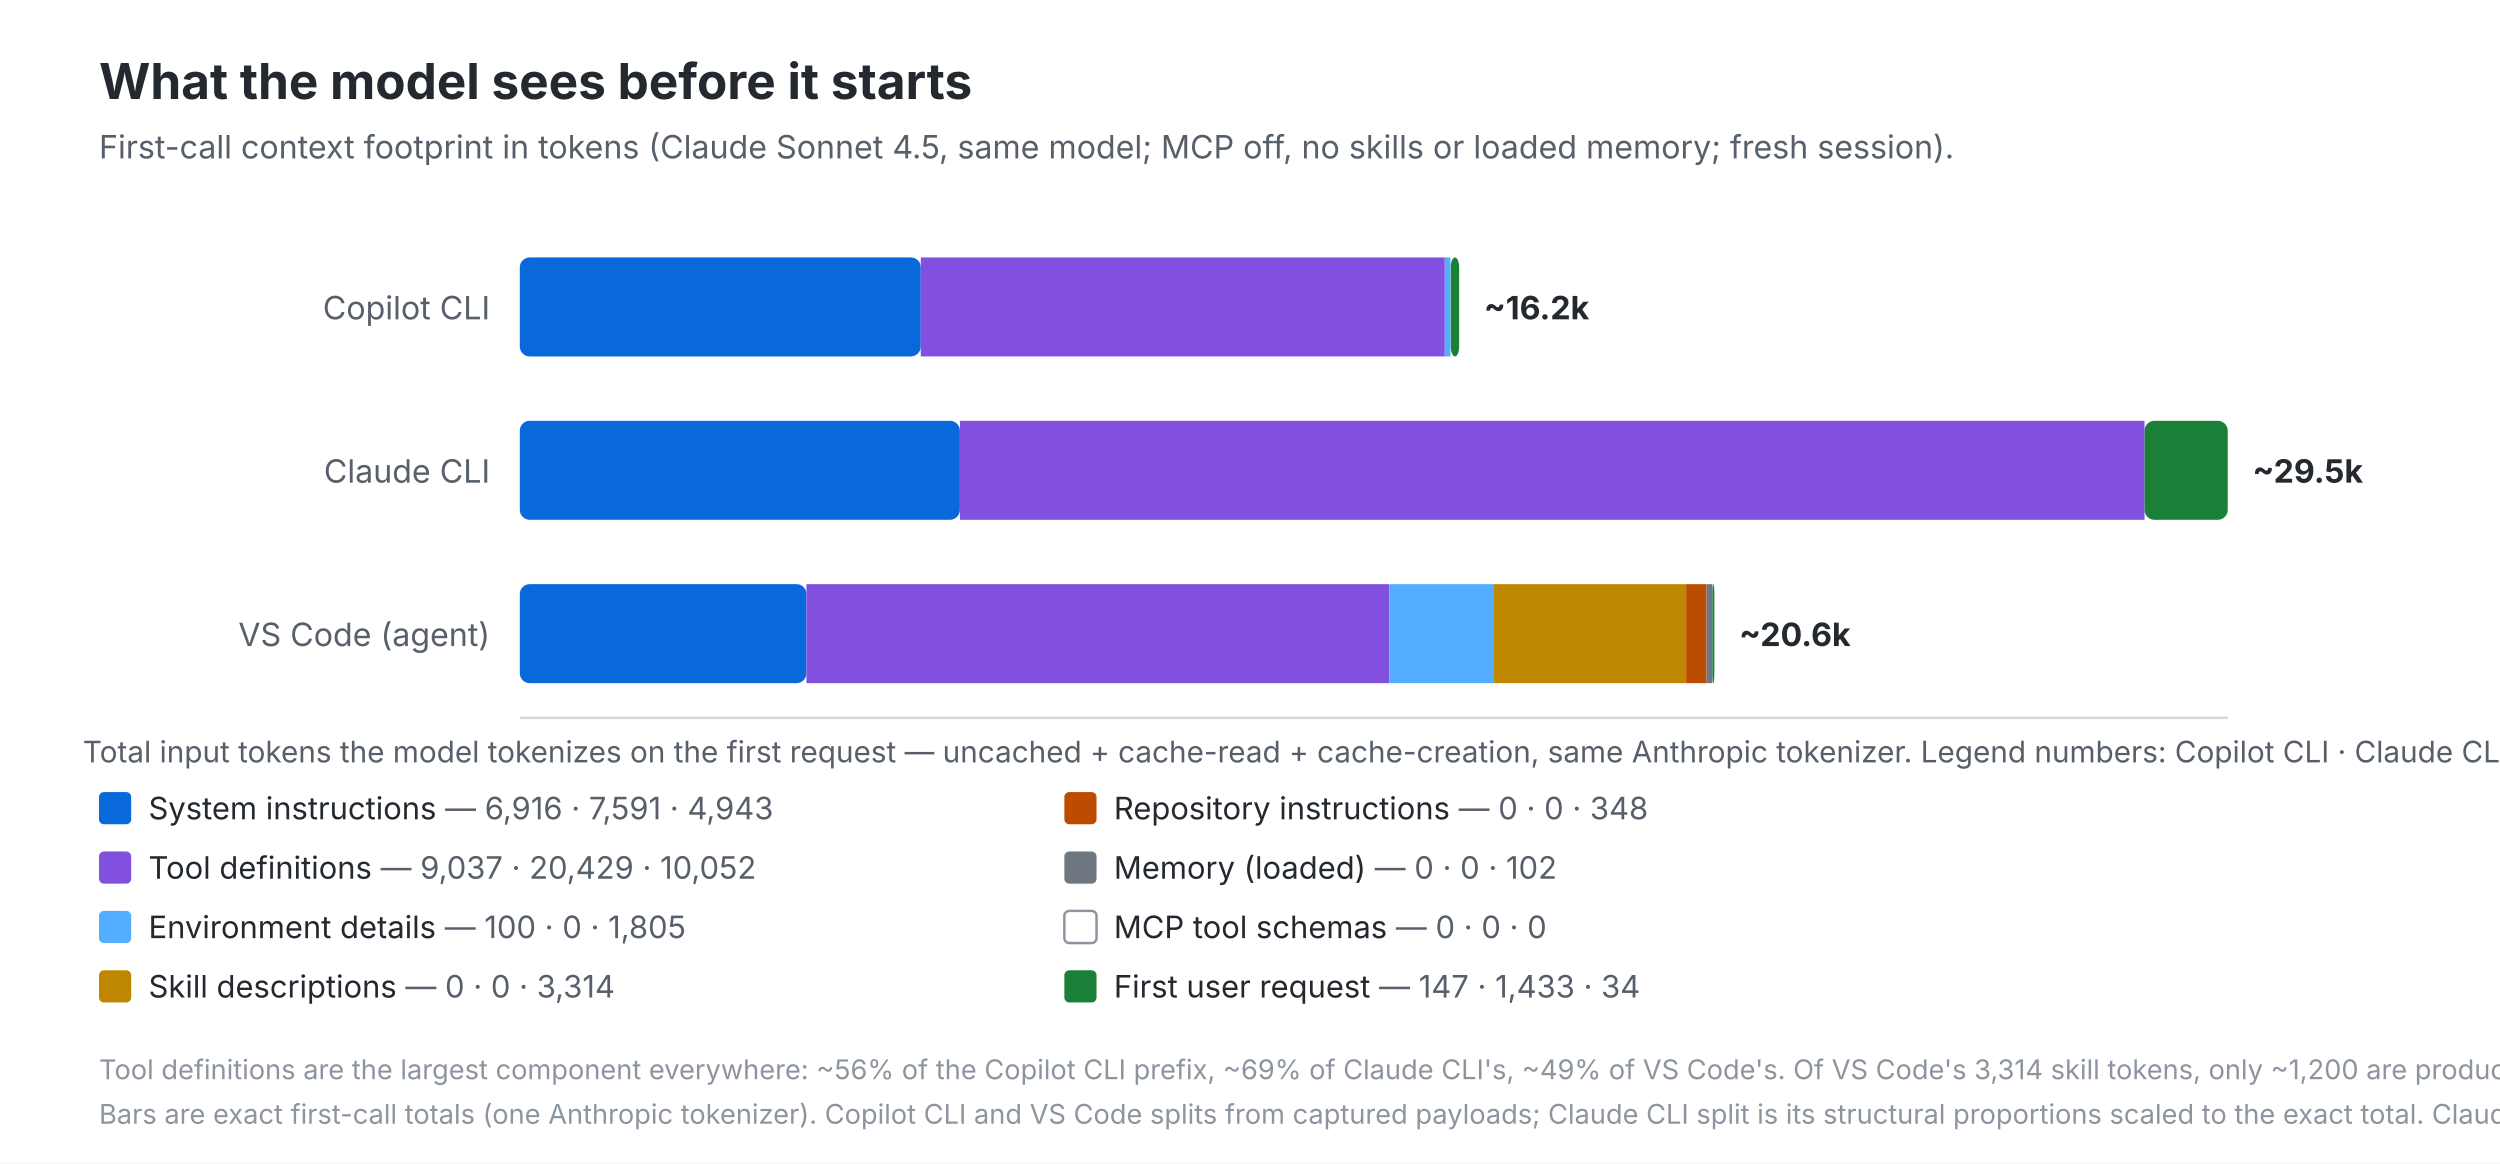
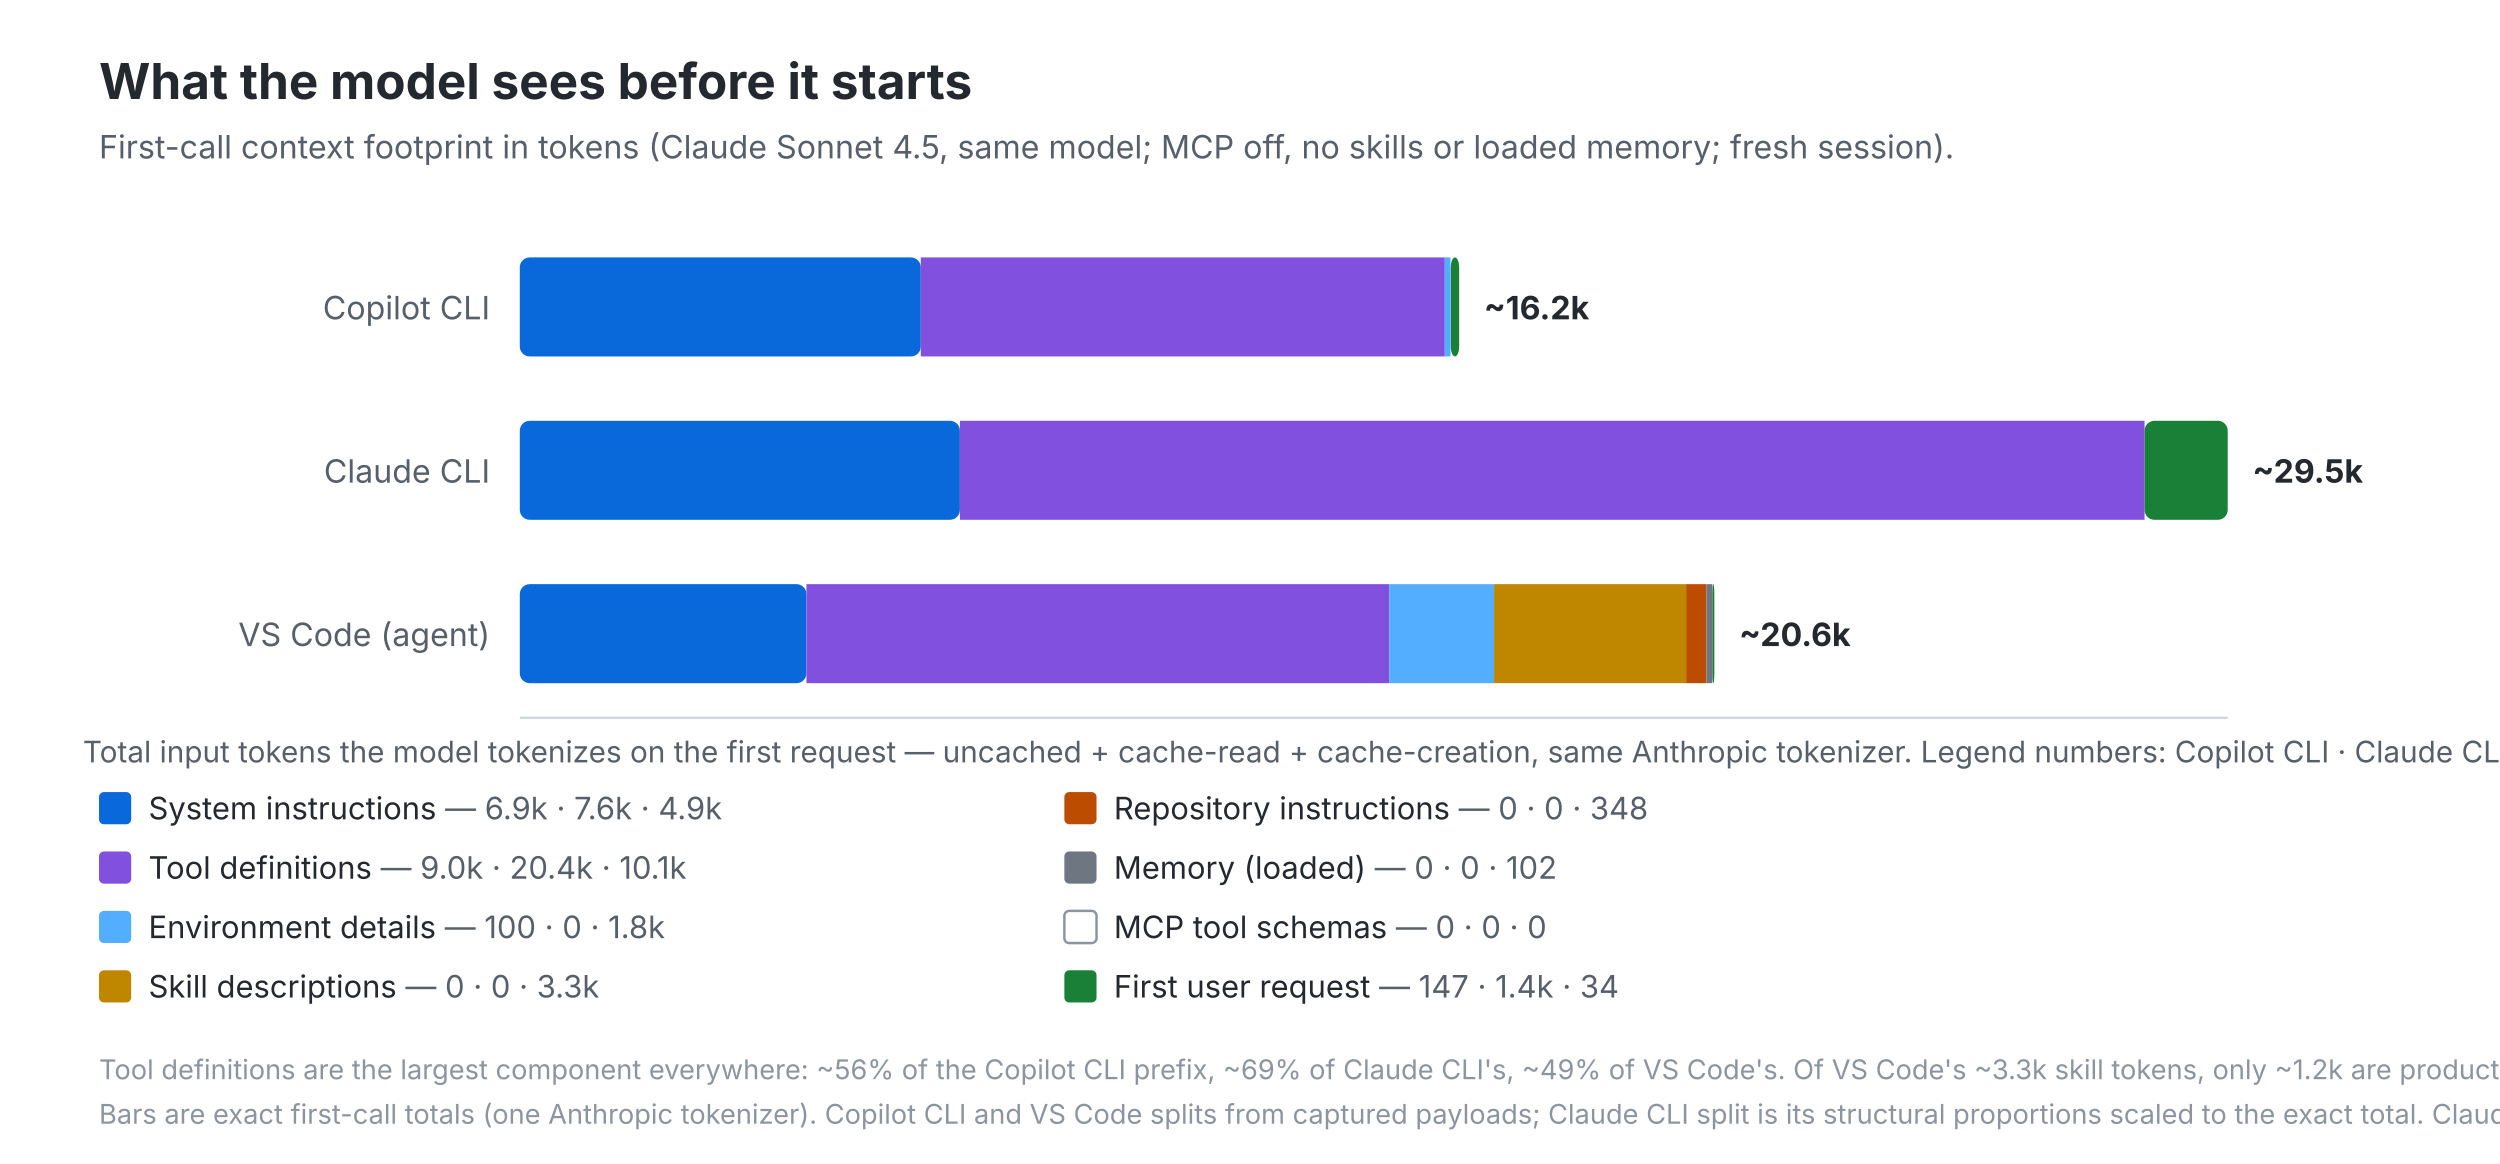
<svg xmlns="http://www.w3.org/2000/svg" viewBox="0 0 1010 470" width="100%" role="img" aria-labelledby="title desc" font-family="-apple-system, BlinkMacSystemFont, 'Segoe UI', sans-serif">
  <rect x="0" y="0" width="1010" height="470" fill="#ffffff" />
  <text x="40" y="40" font-size="20" font-weight="700" fill="#24292f">What the model sees before it starts</text>
  <text x="40" y="64" font-size="13" fill="#57606a">First-call context footprint in tokens (Claude Sonnet 4.5, same model; MCP off, no skills or loaded memory; fresh session).</text>
  <g font-size="13">
    <text x="198" y="129" text-anchor="end" fill="#57606a">Copilot CLI</text>
    <rect x="210.0" y="104" width="162.0" height="40" rx="4" fill="#0969da" />
    <rect x="372.0" y="104" width="211.7" height="40" rx="0" fill="#8250df" />
    <rect x="583.7" y="104" width="2.3" height="40" rx="0" fill="#54aeff" />
    <rect x="586.1" y="104" width="3.4" height="40" rx="4" fill="#1a7f37" />
    <text x="599.5" y="129" font-weight="700" fill="#24292f">~16.2k</text>
    <text x="198" y="195" text-anchor="end" fill="#57606a">Claude CLI</text>
    <rect x="210.0" y="170" width="177.8" height="40" rx="4" fill="#0969da" />
    <rect x="387.8" y="170" width="478.6" height="40" rx="0" fill="#8250df" />
    <rect x="866.4" y="170" width="33.6" height="40" rx="4" fill="#1a7f37" />
    <text x="910.0" y="195" font-weight="700" fill="#24292f">~29.5k</text>
    <text x="198" y="261" text-anchor="end" fill="#57606a">VS Code (agent)</text>
    <rect x="210.0" y="236" width="115.8" height="40" rx="4" fill="#0969da" />
    <rect x="325.8" y="236" width="235.5" height="40" rx="0" fill="#8250df" />
    <rect x="561.3" y="236" width="42.3" height="40" rx="0" fill="#54aeff" />
    <rect x="603.6" y="236" width="77.6" height="40" rx="0" fill="#bf8700" />
    <rect x="681.2" y="236" width="8.2" height="40" rx="0" fill="#bc4c00" />
    <rect x="689.4" y="236" width="2.4" height="40" rx="0" fill="#6e7781" />
    <rect x="691.8" y="236" width="0.8" height="40" rx="4" fill="#1a7f37" />
    <text x="702.6" y="261" font-weight="700" fill="#24292f">~20.6k</text>
  </g>
  <line x1="210" y1="290" x2="900" y2="290" stroke="#d0d7de" stroke-width="1" />
  <text x="555" y="308" font-size="12" fill="#57606a" text-anchor="middle">Total input tokens the model tokenizes on the first request — uncached + cache-read + cache-creation, same Anthropic tokenizer. Legend numbers: Copilot CLI · Claude CLI · VS Code.</text>
  <g fill="#24292f">
    <rect x="40" y="320" width="13" height="13" rx="2" fill="#0969da" />
-     <text x="60" y="331" font-size="12.5" fill="#24292f">System instructions <tspan fill="#57606a">— 6,916 · 7,591 · 4,943</tspan>
+     <text x="60" y="331" font-size="12.5" fill="#24292f">System instructions <tspan fill="#57606a">— 6.9k · 7.6k · 4.9k</tspan>
    </text>
    <rect x="40" y="344" width="13" height="13" rx="2" fill="#8250df" />
-     <text x="60" y="355" font-size="12.5" fill="#24292f">Tool definitions <tspan fill="#57606a">— 9,037 · 20,429 · 10,052</tspan>
+     <text x="60" y="355" font-size="12.5" fill="#24292f">Tool definitions <tspan fill="#57606a">— 9.0k · 20.4k · 10.1k</tspan>
    </text>
    <rect x="40" y="368" width="13" height="13" rx="2" fill="#54aeff" />
-     <text x="60" y="379" font-size="12.5" fill="#24292f">Environment details <tspan fill="#57606a">— 100 · 0 · 1,805</tspan>
+     <text x="60" y="379" font-size="12.5" fill="#24292f">Environment details <tspan fill="#57606a">— 100 · 0 · 1.8k</tspan>
    </text>
    <rect x="40" y="392" width="13" height="13" rx="2" fill="#bf8700" />
-     <text x="60" y="403" font-size="12.5" fill="#24292f">Skill descriptions <tspan fill="#57606a">— 0 · 0 · 3,314</tspan>
+     <text x="60" y="403" font-size="12.5" fill="#24292f">Skill descriptions <tspan fill="#57606a">— 0 · 0 · 3.3k</tspan>
    </text>
    <rect x="430" y="320" width="13" height="13" rx="2" fill="#bc4c00" />
    <text x="450" y="331" font-size="12.5" fill="#24292f">Repository instructions <tspan fill="#57606a">— 0 · 0 · 348</tspan>
    </text>
    <rect x="430" y="344" width="13" height="13" rx="2" fill="#6e7781" />
    <text x="450" y="355" font-size="12.5" fill="#24292f">Memory (loaded) <tspan fill="#57606a">— 0 · 0 · 102</tspan>
    </text>
    <rect x="430" y="368" width="13" height="13" rx="2" fill="#ffffff" stroke="#8c959f" />
    <text x="450" y="379" font-size="12.5" fill="#24292f">MCP tool schemas <tspan fill="#57606a">— 0 · 0 · 0</tspan>
    </text>
    <rect x="430" y="392" width="13" height="13" rx="2" fill="#1a7f37" />
-     <text x="450" y="403" font-size="12.5" fill="#24292f">First user request <tspan fill="#57606a">— 147 · 1,433 · 34</tspan>
+     <text x="450" y="403" font-size="12.5" fill="#24292f">First user request <tspan fill="#57606a">— 147 · 1.4k · 34</tspan>
    </text>
  </g>
-   <text x="40" y="436" font-size="11" fill="#8c959f">Tool definitions are the largest component everywhere: ~56% of the Copilot CLI prefix, ~69% of Claude CLI's, ~49% of VS Code's. Of VS Code's 3,314 skill tokens, only ~1,200 are product built-ins (5 skills + Explore agent); ~2,000 are repo/extension/user config.</text>
+   <text x="40" y="436" font-size="11" fill="#8c959f">Tool definitions are the largest component everywhere: ~56% of the Copilot CLI prefix, ~69% of Claude CLI's, ~49% of VS Code's. Of VS Code's ~3.3k skill tokens, only ~1.2k are product built-ins (5 skills + Explore agent); ~2.0k are repo/extension/user config.</text>
  <text x="40" y="454" font-size="11" fill="#8c959f">Bars are exact first-call totals (one Anthropic tokenizer). Copilot CLI and VS Code splits from captured payloads; Claude CLI split is its structural proportions scaled to the exact total. Claude CLI sends all 27 tools upfront.</text>
</svg>
